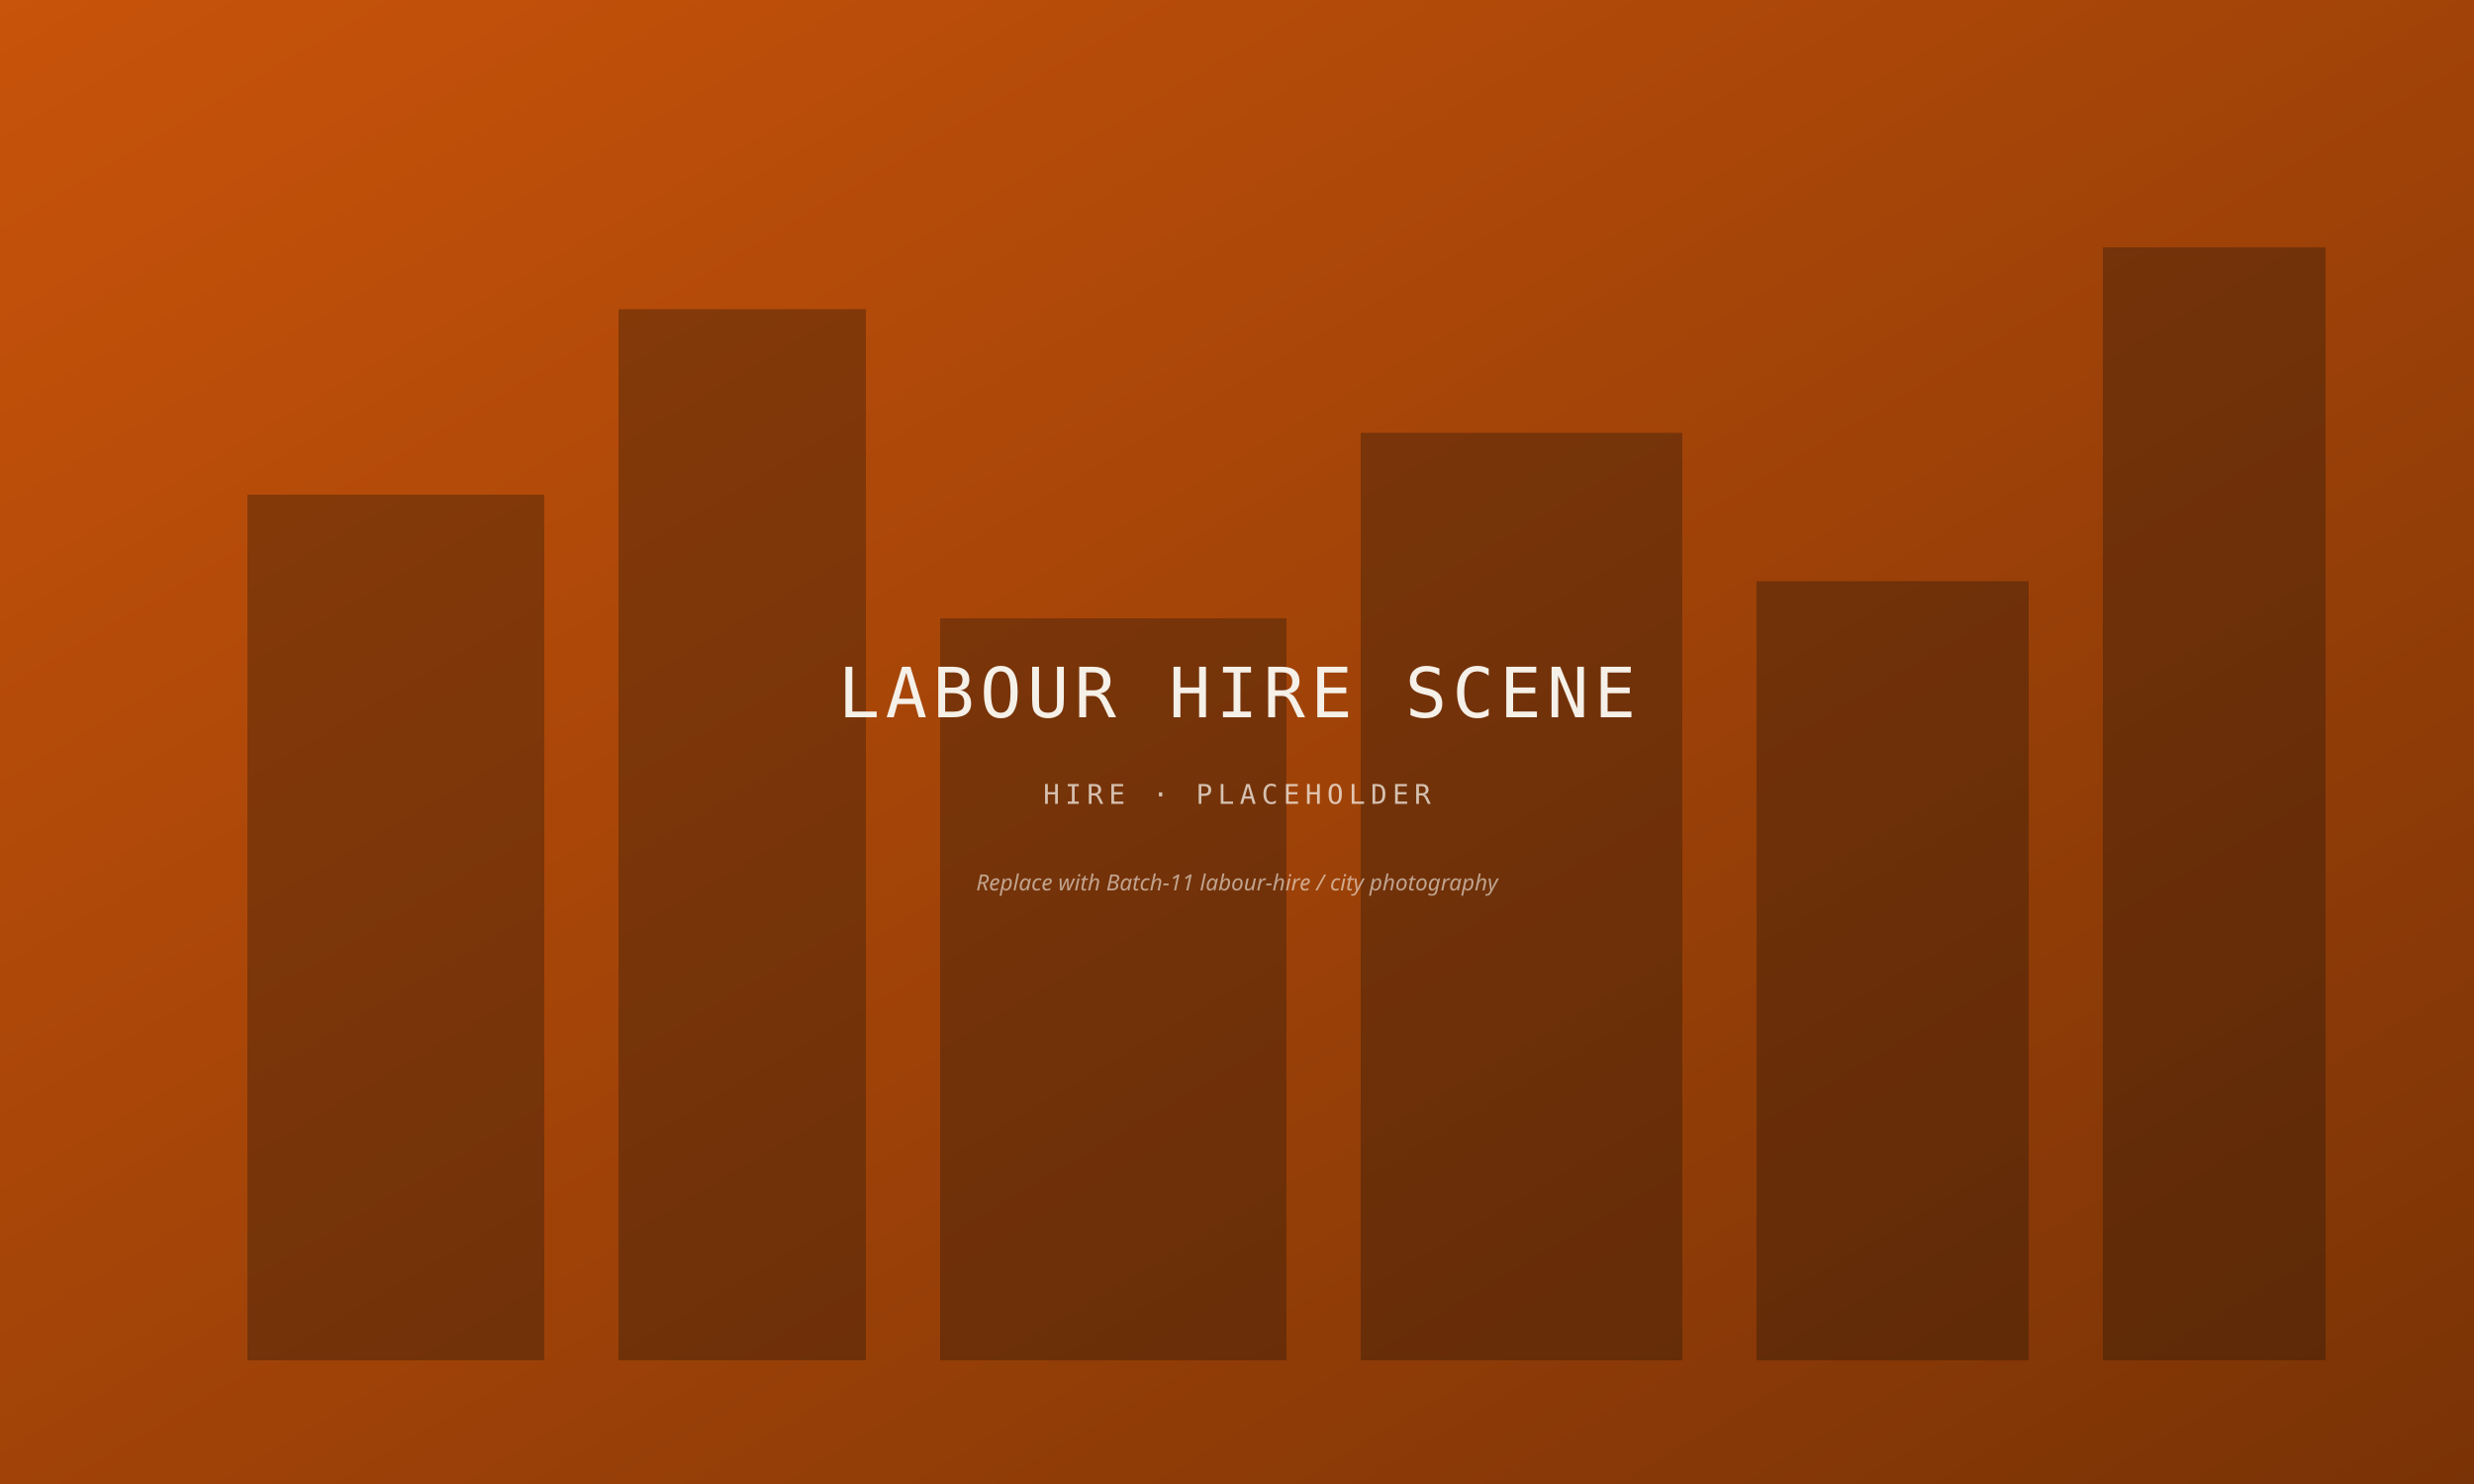
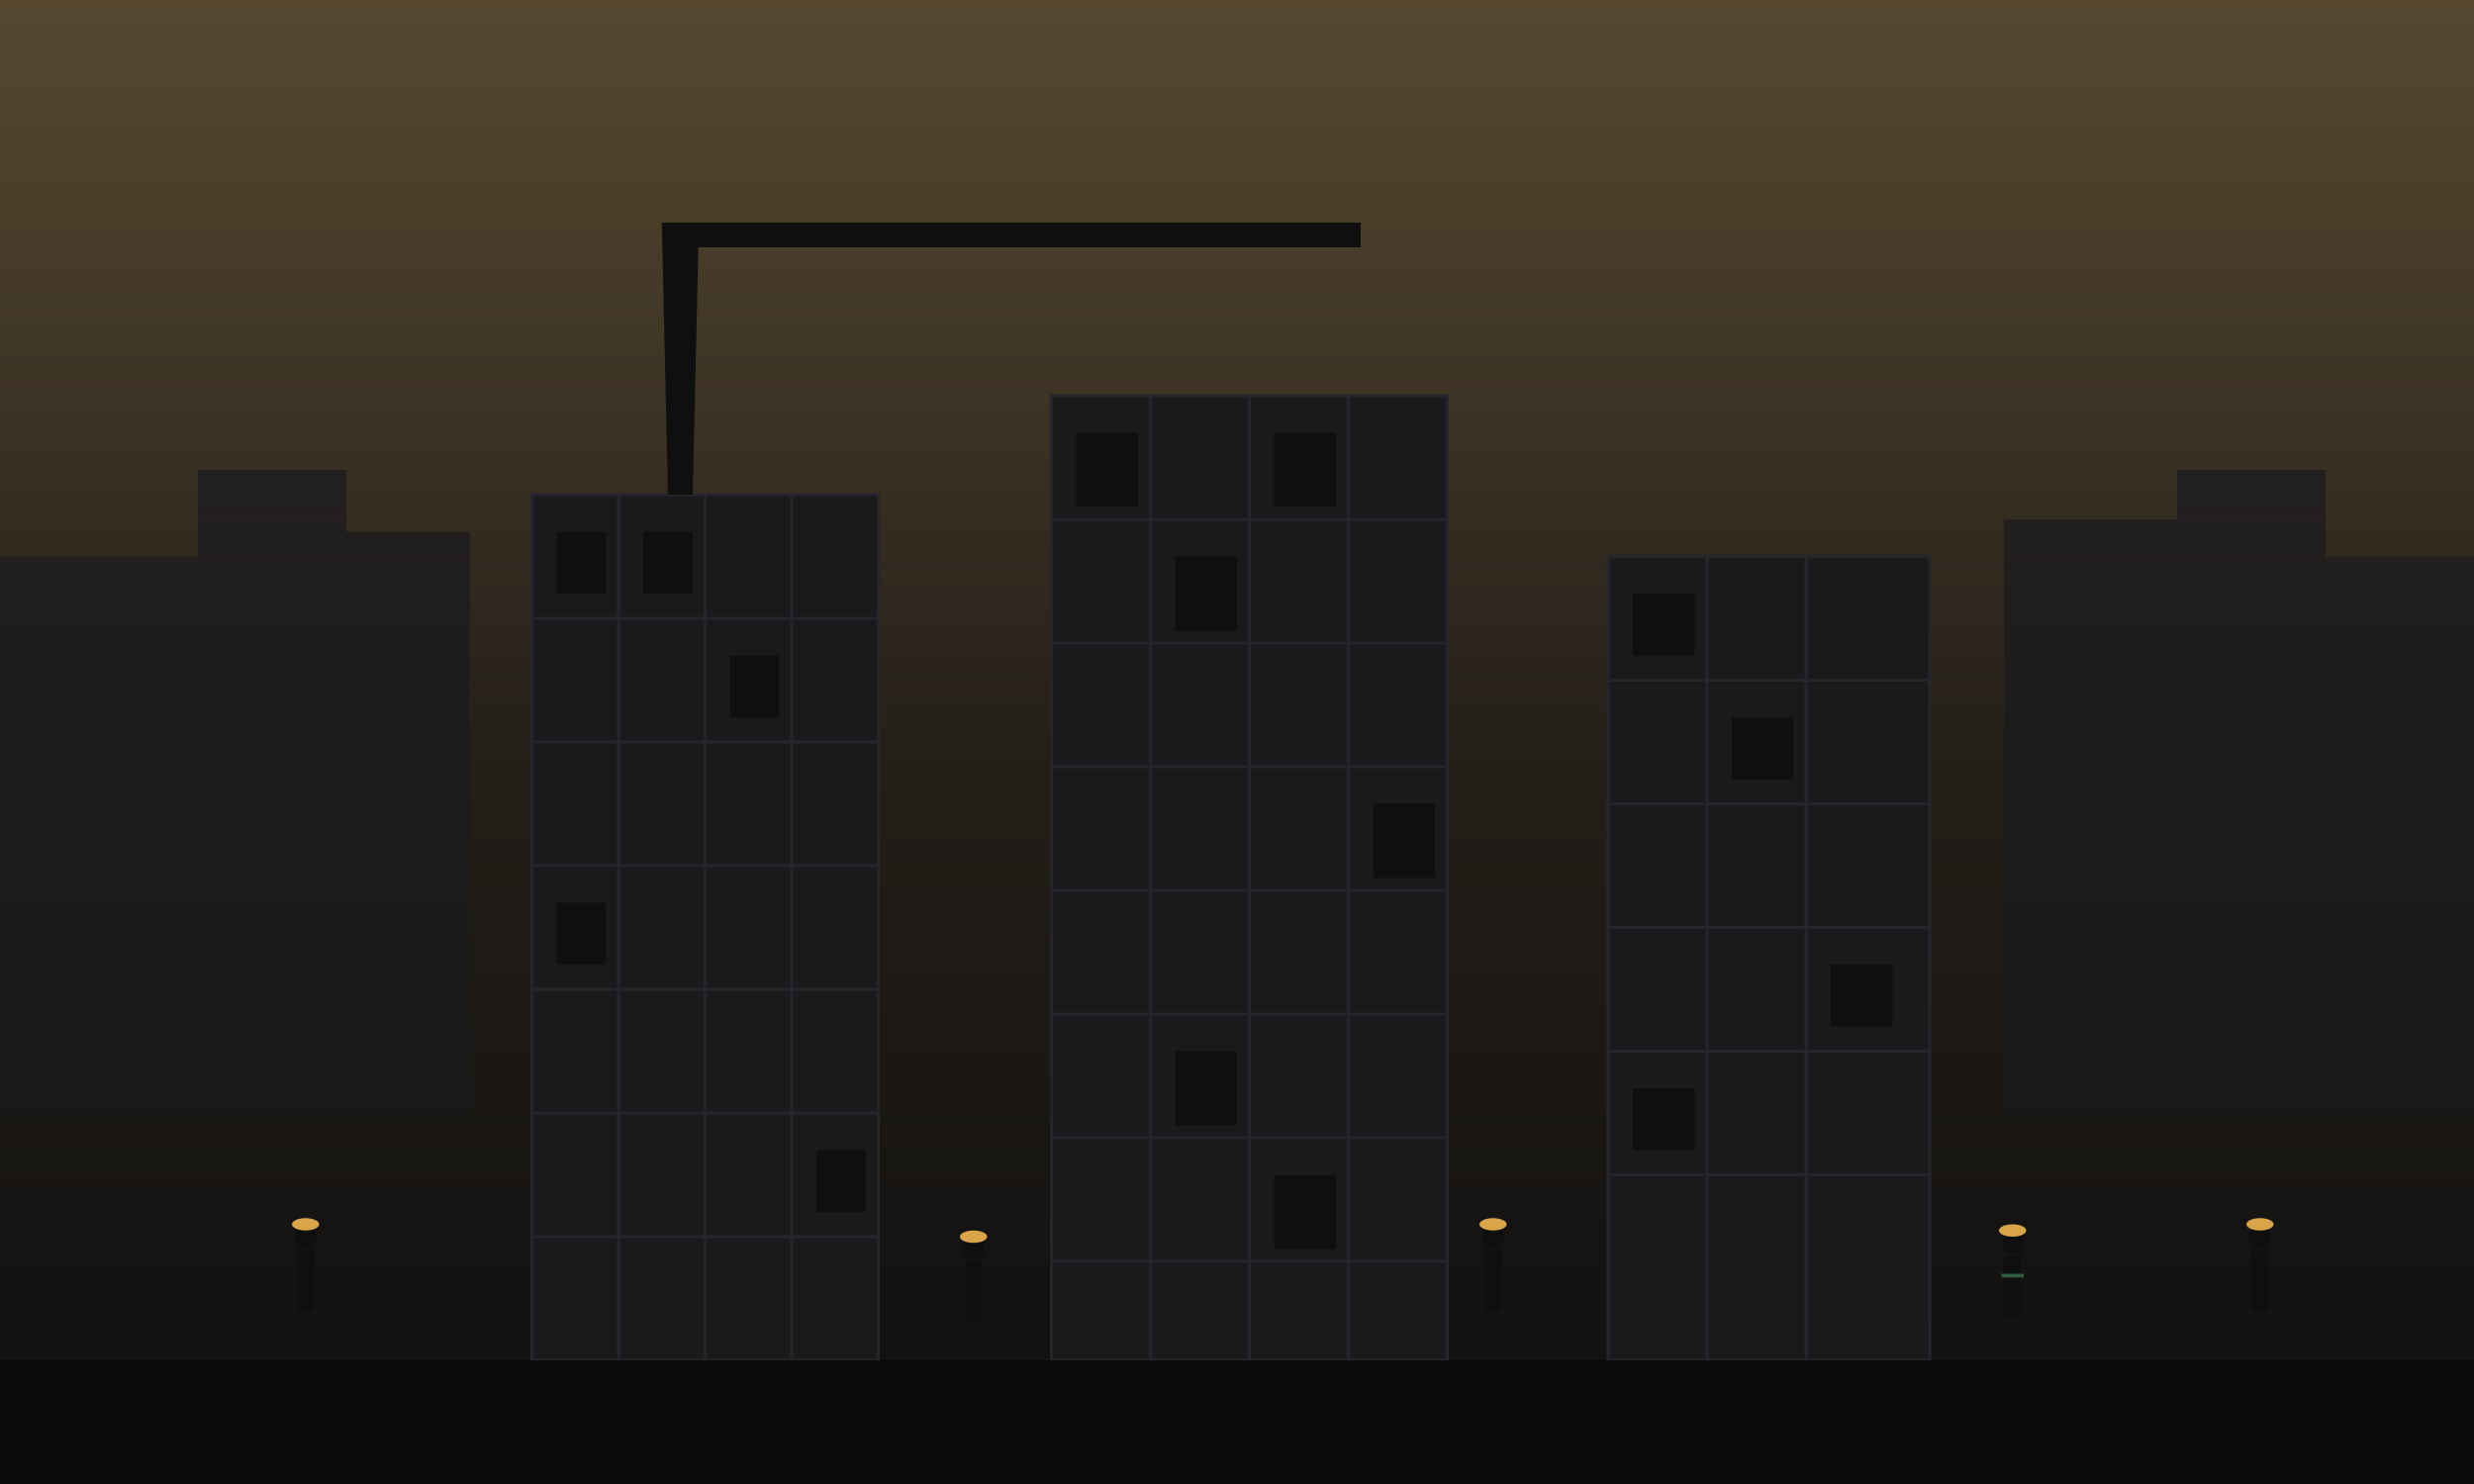
<svg xmlns="http://www.w3.org/2000/svg" viewBox="0 0 2000 1200" preserveAspectRatio="xMidYMid slice">
  <defs>
-     <linearGradient id="g4" x1="0%" y1="0%" x2="100%" y2="100%">
-       <stop offset="0%" stop-color="#c8530a" />
-       <stop offset="100%" stop-color="#7a3306" />
+     <linearGradient id="bg-h" x1="0%" y1="0%" x2="0%" y2="100%">
+       <stop offset="0%" stop-color="#3a342a" />
+       <stop offset="55%" stop-color="#221d17" />
+       <stop offset="100%" stop-color="#0f0f10" />
+     </linearGradient>
+     <linearGradient id="city-glow" x1="0%" y1="0%" x2="0%" y2="100%">
+       <stop offset="0%" stop-color="#d9a548" stop-opacity="0.18" />
+       <stop offset="100%" stop-color="#d9a548" stop-opacity="0" />
    </linearGradient>
  </defs>
-   <rect width="2000" height="1200" fill="url(#g4)" />
-   <g opacity="0.3">
-     <rect x="200" y="400" width="240" height="700" fill="#0e0c09" />
-     <rect x="500" y="250" width="200" height="850" fill="#0e0c09" />
-     <rect x="760" y="500" width="280" height="600" fill="#0e0c09" />
-     <rect x="1100" y="350" width="260" height="750" fill="#0e0c09" />
-     <rect x="1420" y="470" width="220" height="630" fill="#0e0c09" />
-     <rect x="1700" y="200" width="180" height="900" fill="#0e0c09" />
+   <rect width="2000" height="1200" fill="url(#bg-h)" />
+   <rect width="2000" height="600" fill="url(#city-glow)" />
+   <g fill="#1a1a1c" opacity="0.7">
+     <rect x="0" y="450" width="160" height="450" />
+     <rect x="160" y="380" width="120" height="520" />
+     <rect x="280" y="430" width="100" height="470" />
+     <rect x="1620" y="420" width="140" height="480" />
+     <rect x="1760" y="380" width="120" height="520" />
+     <rect x="1880" y="450" width="120" height="450" />
  </g>
-   <text x="1000" y="580" text-anchor="middle" font-family="'IBM Plex Mono', ui-monospace, monospace" font-size="56" fill="#f5f0e8" letter-spacing="0.08em">LABOUR HIRE SCENE</text>
-   <text x="1000" y="650" text-anchor="middle" font-family="'IBM Plex Mono', ui-monospace, monospace" font-size="22" fill="rgba(245,240,232,0.75)" letter-spacing="0.2em">HIRE · PLACEHOLDER</text>
-   <text x="1000" y="720" text-anchor="middle" font-family="'Barlow', system-ui, sans-serif" font-style="italic" font-size="18" fill="rgba(245,240,232,0.6)">Replace with Batch-11 labour-hire / city photography</text>
+   <g>
+     <rect x="430" y="400" width="280" height="700" fill="#1a1a1c" />
+     <g stroke="#26262a" stroke-width="2.5" fill="none">
+       <rect x="430" y="400" width="280" height="700" />
+       <line x1="430" y1="500" x2="710" y2="500" />
+       <line x1="430" y1="600" x2="710" y2="600" />
+       <line x1="430" y1="700" x2="710" y2="700" />
+       <line x1="430" y1="800" x2="710" y2="800" />
+       <line x1="430" y1="900" x2="710" y2="900" />
+       <line x1="430" y1="1000" x2="710" y2="1000" />
+       <line x1="500" y1="400" x2="500" y2="1100" />
+       <line x1="570" y1="400" x2="570" y2="1100" />
+       <line x1="640" y1="400" x2="640" y2="1100" />
+     </g>
+     <g fill="#0f0f10">
+       <rect x="450" y="430" width="40" height="50" />
+       <rect x="520" y="430" width="40" height="50" />
+       <rect x="590" y="530" width="40" height="50" />
+       <rect x="450" y="730" width="40" height="50" />
+       <rect x="660" y="930" width="40" height="50" />
+     </g>
+     <g fill="#0f0f10">
+       <polygon points="540,400 560,400 565,180 535,180" />
+       <polygon points="535,180 540,180 540,200 1100,200 1100,180 535,180" />
+     </g>
+     <rect x="850" y="320" width="320" height="780" fill="#1a1a1c" />
+     <g stroke="#26262a" stroke-width="2.5" fill="none">
+       <rect x="850" y="320" width="320" height="780" />
+       <line x1="850" y1="420" x2="1170" y2="420" />
+       <line x1="850" y1="520" x2="1170" y2="520" />
+       <line x1="850" y1="620" x2="1170" y2="620" />
+       <line x1="850" y1="720" x2="1170" y2="720" />
+       <line x1="850" y1="820" x2="1170" y2="820" />
+       <line x1="850" y1="920" x2="1170" y2="920" />
+       <line x1="850" y1="1020" x2="1170" y2="1020" />
+       <line x1="930" y1="320" x2="930" y2="1100" />
+       <line x1="1010" y1="320" x2="1010" y2="1100" />
+       <line x1="1090" y1="320" x2="1090" y2="1100" />
+     </g>
+     <g fill="#0f0f10">
+       <rect x="870" y="350" width="50" height="60" />
+       <rect x="950" y="450" width="50" height="60" />
+       <rect x="1030" y="350" width="50" height="60" />
+       <rect x="1110" y="650" width="50" height="60" />
+       <rect x="950" y="850" width="50" height="60" />
+       <rect x="1030" y="950" width="50" height="60" />
+     </g>
+     <rect x="1300" y="450" width="260" height="650" fill="#1a1a1c" />
+     <g stroke="#26262a" stroke-width="2.5" fill="none">
+       <rect x="1300" y="450" width="260" height="650" />
+       <line x1="1300" y1="550" x2="1560" y2="550" />
+       <line x1="1300" y1="650" x2="1560" y2="650" />
+       <line x1="1300" y1="750" x2="1560" y2="750" />
+       <line x1="1300" y1="850" x2="1560" y2="850" />
+       <line x1="1300" y1="950" x2="1560" y2="950" />
+       <line x1="1380" y1="450" x2="1380" y2="1100" />
+       <line x1="1460" y1="450" x2="1460" y2="1100" />
+     </g>
+     <g fill="#0f0f10">
+       <rect x="1320" y="480" width="50" height="50" />
+       <rect x="1400" y="580" width="50" height="50" />
+       <rect x="1480" y="780" width="50" height="50" />
+       <rect x="1320" y="880" width="50" height="50" />
+     </g>
+   </g>
+   <g fill="#0f0f10">
+     <rect x="240" y="1010" width="14" height="50" />
+     <circle cx="247" cy="1000" r="9" />
+     <ellipse cx="247" cy="990" rx="11" ry="5" fill="#d9a548" />
+     <rect x="780" y="1020" width="14" height="50" />
+     <circle cx="787" cy="1010" r="9" />
+     <ellipse cx="787" cy="1000" rx="11" ry="5" fill="#d9a548" />
+     <rect x="1200" y="1010" width="14" height="50" />
+     <circle cx="1207" cy="1000" r="9" />
+     <ellipse cx="1207" cy="990" rx="11" ry="5" fill="#d9a548" />
+     <rect x="1620" y="1015" width="14" height="50" />
+     <circle cx="1627" cy="1005" r="9" />
+     <ellipse cx="1627" cy="995" rx="11" ry="5" fill="#d9a548" />
+     <rect x="1618" y="1030" width="18" height="3" fill="#2d5f3f" />
+     <rect x="1820" y="1010" width="14" height="50" />
+     <circle cx="1827" cy="1000" r="9" />
+     <ellipse cx="1827" cy="990" rx="11" ry="5" fill="#d9a548" />
+   </g>
+   <rect y="1100" width="2000" height="100" fill="#0a0a0b" />
</svg>
